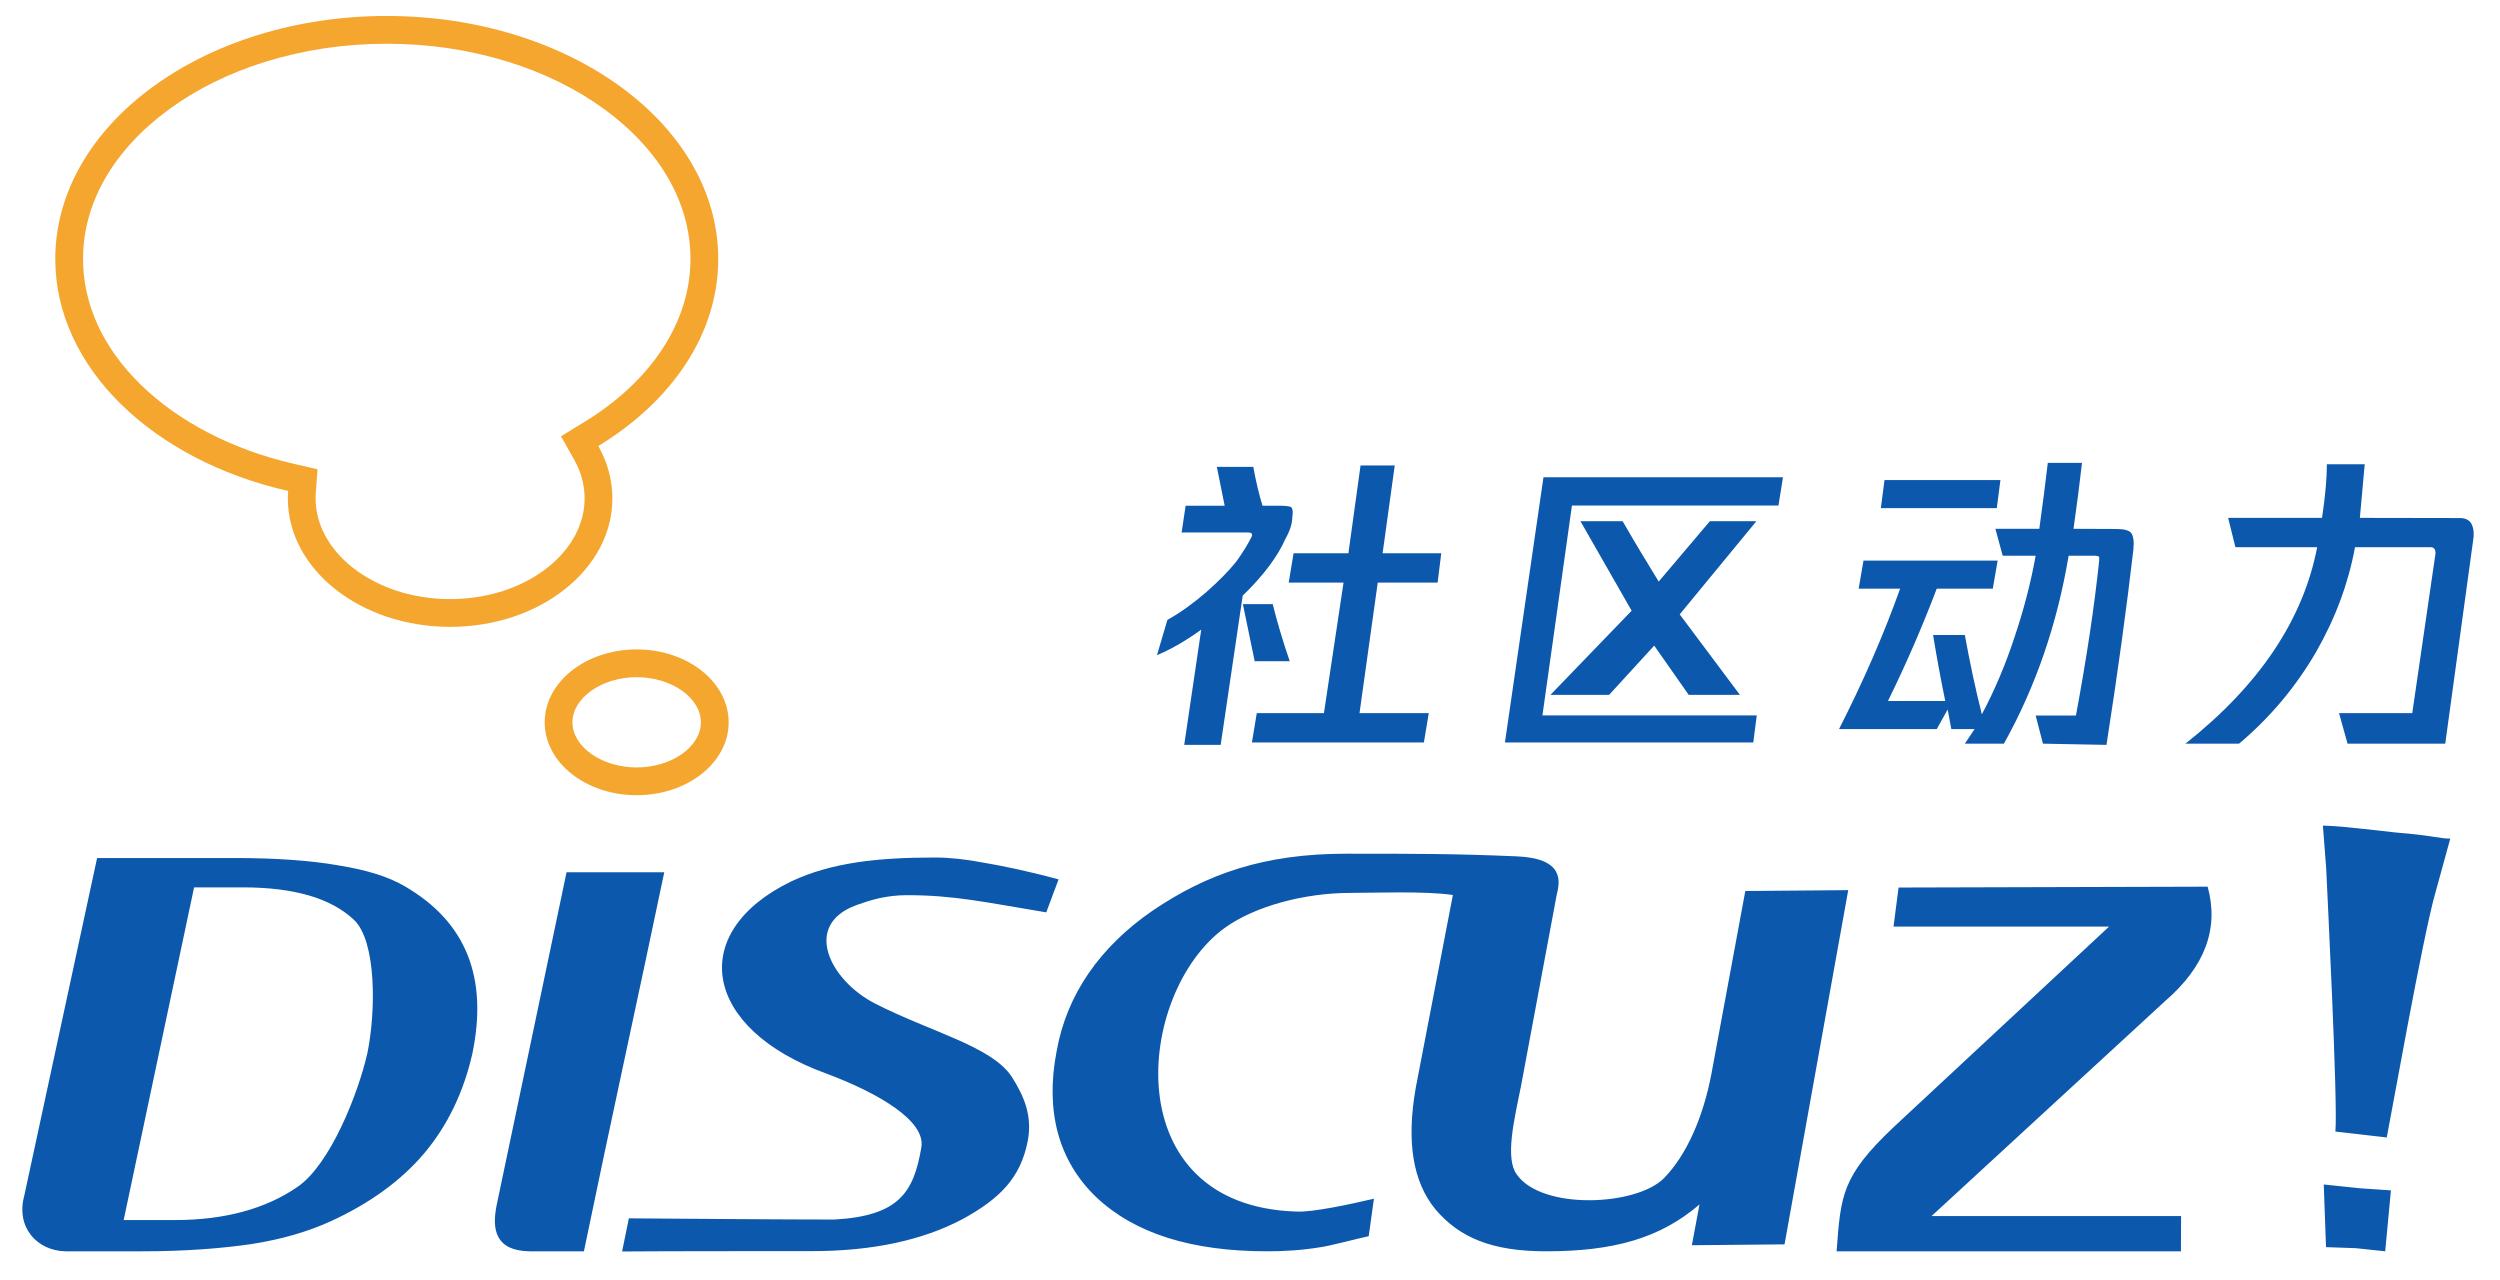
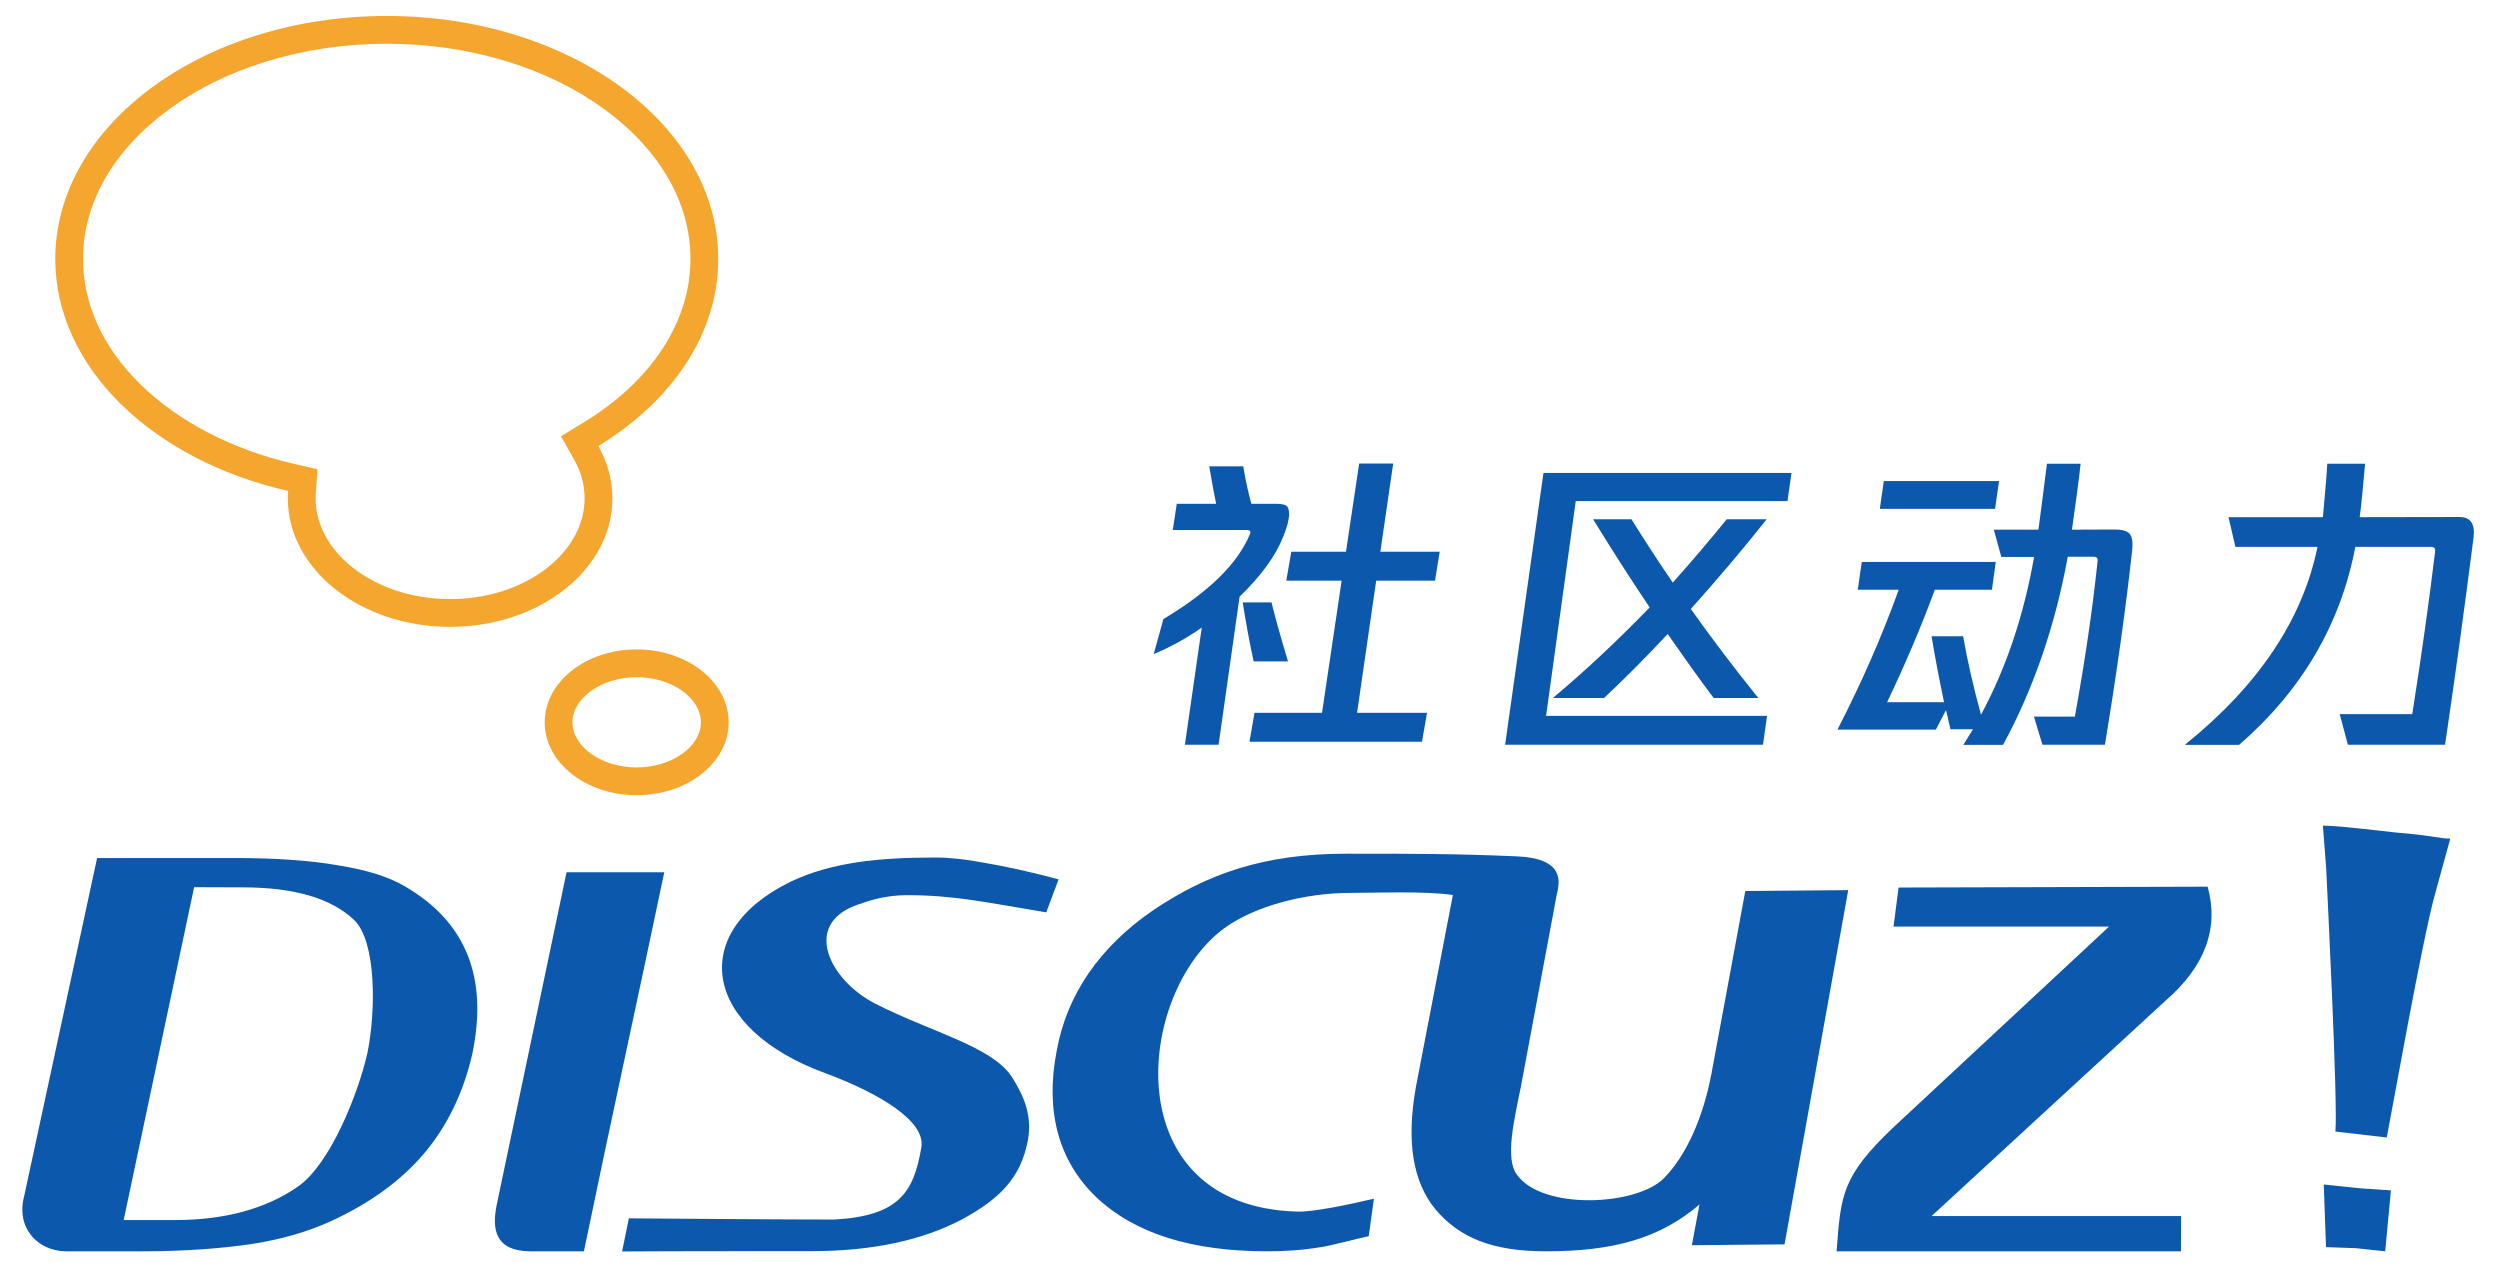
<svg xmlns="http://www.w3.org/2000/svg" viewBox="0 0 1431 737" width="129" height="66">
-   <path d="M107.1 511.2L66.5 703H96c28.7 0 52.5-6.5 70.8-19.2 18.8-13 34.8-53.6 40.1-76.8 5-24.1 5.3-64.5-7.6-76.9-13.4-12.7-34.8-18.8-64.3-18.8h-27.9zm-55.9-16.8h79.6c23.2 0 43.2 1.4 59.3 4.2 16.5 2.7 29 6.5 38.6 12.2 17.6 10.3 29.5 23.3 36 39.5 6.5 16.4 7.2 35.2 2.7 56.9-5 21.9-14.1 41.1-27.6 57.2-13.4 15.9-31.7 29.1-54 39.3-12.7 5.8-28 10.4-45.5 13.1-17.6 2.6-38.7 4.2-63.1 4.2H33c-16.2-.3-28.7-13.6-23.8-31.9l42-194.7zm270.5 8.2H378c-15.5 74.1-31 144.3-46.3 218.4h-31.3c-19.7-.3-21.8-12.5-19-26.5l40.3-191.9zM357.6 702c26.5.2 88.8.7 118.4.7 37.3-2.1 45.7-15.7 50.1-41.4 2.9-15.5-25.1-31.6-54.4-42.6-71.7-25.8-81-81.6-20.4-110.9 23.1-10.8 49.7-13.7 82.5-13.7 8.5 0 17.9 1 27.8 2.9 10.6 1.8 24.7 4.6 43.6 9.7l-7.1 19c-35.2-5.8-52.8-9.9-80.4-9.9-12.1 0-21.5 3-29.2 5.8-31 11.5-15 43.1 10.5 56.4 32.2 16.6 67.5 24.7 79.2 42.4 6.9 10.9 12.1 22.3 9.2 37.2-4.1 20.8-15.6 32.9-37.8 45-22.8 12-51.5 18.3-86.6 18.3-24.5 0-84.1 0-109.3.2l3.9-19.1zm534.6-186.3L871.8 625c-4.2 20.7-9.4 42.5-2.6 51.7 14.3 20.6 68.6 18.3 84.7 2.3 13-13.2 22.7-35 27.5-60.4l19.5-105.2 59.3-.5-36.7 204.1-53.4.5 4.4-23.5c-22.7 19.5-49.5 27-88.4 27-31.7 0-50-8.1-63.7-24.1-13.2-16.1-16.8-39.2-11.4-70.1l21.4-111.1c-15.8-2.4-46.5-1.2-59.3-1.2-25.8 0-54.9 7.5-72.5 20.4-51.2 37.7-62.4 159.9 41.5 163.2 9.2.6 32.9-4.6 42.6-6.9l2.2-.5-3 21.6c-5 1-23.6 5.9-27.6 6.3-10.7 1.8-21.1 2.4-30.8 2.4-43.7 0-76.4-10.2-98.7-31.3-21.7-20.9-29.4-49.5-22.7-84.1 5.8-32.5 24.8-59.9 55.3-80.9 31-21 63.8-32.8 111.6-32.8 39.5 0 62.5 0 97.6 1.5 28.1 1 25.6 14.4 23.6 22.3m197-4.3l178.1-.5c6.6 24-1.4 46-24.6 66l-134.5 123.8H1252l-.1 20.3h-198.4c2.4-32.2 2.9-43.1 32.6-71.3l124.4-115.8h-124.2l2.9-22.5zm263.5 207.8l-17.2-.6-1.3-36.1 21 2.2 17.7 1.2-3.3 35.1-16.9-1.8zm17.8-63.8l-29.6-3.4c1.5-16.1-4.7-137.9-5.3-151.7l-1.9-24.6c8.1.4 6.8 0 42.1 4 21.4 1.7 24.8 3.5 31.3 3.5l-8.5 30.9c-7.1 24.1-26.3 132.7-28.1 141.3M739.9 297.7c.5-2.8.2-4.6-.8-5.6-1.5-.5-3.7-.7-6.7-.7h-9.7c-2-6.5-3.8-14-5.3-22.4h-21l4.5 22.4h-22.5l-2.3 15.4h38.2c2 0 2.7.7 2.3 2.1-2 4.2-5 9.1-9 14.7-4.5 5.6-10.3 11.4-17.2 17.5-7.5 6.5-15 11.9-22.5 16.1l-6 20.3c8-3.3 16.5-8.2 25.5-14.7l-9.8 66.4h21l12.7-86c12-11.6 20.2-22.6 24.7-32.9 2.6-4.6 3.9-8.8 3.9-12.6zm-11.3 50.4h-17.2l6.8 32.9h20.2c-4-11.7-7.3-22.7-9.8-32.9zm97.1-29.3h-33.8l7-50.6h-19.7l-7 50.6h-31.6l-2.8 16.9h31.6l-11.3 75.2h-38.7l-2.8 16.9h99.1l2.8-16.9h-39.9l10.5-75.2h34.5l2.1-16.9zm36.7 109h143.1l2-15.6H884l17-120.9h119l2.6-16.3h-138l-22.2 152.8zm118.1-127.5L951 335.1c-6.9-11.2-13.9-22.8-20.8-34.8h-24.3l29.5 51.6-46.8 48.5h33.8l26-28.4 19.9 28.4h29.5L963.1 354l44.2-53.7h-26.8zm209.5 4.4c1.9-13.1 3.5-25.8 4.9-38h-19.7c-1.4 12.2-3.1 24.9-4.9 38H1145l4.2 15.5h19c-2.8 15.5-6.8 30.9-12 46.4-5.2 15.9-11.5 30.9-19 45-3.8-15-7-30.2-9.8-45.7h-18.3c1.9 11.7 4.2 24.4 7 38h-33c10.8-22 20.1-43.6 28.1-64.7h32.3l2.8-16.2H1069l-2.8 16.2h23.9c-9.4 26.3-21.1 53.2-35.2 80.9h56.3l6.3-11.3 2.1 11.3h13.4l-5.6 8.4h22.5c18.3-32.8 30.7-68.9 37.3-108.3h14.8c1.4 0 2.3.2 2.8.7v2.1c-2.8 26.7-7.3 56.5-13.4 89.3h-23.2l4.2 16.2 36.6.7c6.6-42.2 11.7-79.7 15.5-112.5.5-4.7 0-8-1.4-9.8-1.4-1.4-4.2-2.1-8.4-2.1l-24.7-.1zm-108.9-28.1l-2.1 16.2h66.8l2.1-16.2h-66.8zm273.9 21.8l2.8-30.9H1336c0 8-.9 18.3-2.8 30.9h-54.1l4.2 16.9h47.1c-8 41.7-33.3 79.5-75.9 113.2h30.9c17.8-15 32.6-32.6 44.3-52.7 11.3-19.7 18.7-39.8 22.5-60.5h43.6c1.9 0 2.8 1.2 2.8 3.5l-13.4 92.1H1343l4.9 17.6h56.3l16.2-118.1c.5-3.7 0-6.8-1.4-9.1-1.4-1.9-3.5-2.8-6.3-2.8l-57.7-.1z" fill="#0b58ad" />
+   <path d="M107.1 511.2L66.5 703H96c28.7 0 52.5-6.5 70.8-19.2 18.8-13 34.8-53.6 40.1-76.8 5-24.1 5.3-64.5-7.6-76.9-13.4-12.7-34.8-18.8-64.3-18.8l-27.9-.1zm-55.9-16.8h79.6c23.2 0 43.2 1.4 59.3 4.2 16.5 2.7 29 6.5 38.6 12.2 17.6 10.3 29.5 23.3 36 39.5 6.5 16.4 7.2 35.2 2.7 56.9-5 21.9-14.1 41.1-27.6 57.2-13.4 15.9-31.7 29.1-54 39.3-12.7 5.8-28 10.4-45.5 13.1-17.6 2.6-38.7 4.2-63.1 4.2H33c-16.2-.3-28.7-13.6-23.8-31.9l42-194.7zm270.5 8.2H378c-15.5 74.1-31 144.3-46.3 218.4h-31.3c-19.7-.3-21.8-12.5-19-26.5l40.3-191.9zM357.6 702c26.5.2 88.8.7 118.4.7 37.3-2.1 45.7-15.7 50.1-41.4 2.9-15.5-25.1-31.6-54.4-42.6-71.7-25.8-81-81.6-20.4-110.9 23.1-10.8 49.7-13.7 82.5-13.7 8.5 0 17.9 1 27.8 2.9 10.6 1.8 24.7 4.6 43.6 9.7l-7.1 19c-35.2-5.8-52.8-9.9-80.4-9.9-12.1 0-21.5 3-29.2 5.8-31 11.5-15 43.1 10.5 56.4 32.2 16.6 67.5 24.7 79.2 42.4 6.9 10.9 12.1 22.3 9.2 37.2-4.1 20.8-15.6 32.9-37.8 45-22.8 12-51.5 18.3-86.6 18.3-24.5 0-84.1 0-109.3.2l3.9-19.1zm534.6-186.3L871.8 625c-4.2 20.7-9.4 42.5-2.6 51.7 14.3 20.6 68.6 18.3 84.7 2.3 13-13.2 22.7-35 27.5-60.4l19.5-105.2 59.3-.5-36.7 204.1-53.4.5 4.4-23.5c-22.7 19.5-49.5 27-88.4 27-31.7 0-50-8.1-63.7-24.1-13.2-16.1-16.8-39.2-11.4-70.1l21.4-111.1c-15.8-2.4-46.5-1.2-59.3-1.2-25.8 0-54.9 7.5-72.5 20.4-51.2 37.7-62.4 159.9 41.5 163.2 9.2.6 32.9-4.6 42.6-6.9l2.2-.5-3 21.6c-5 1-23.6 5.9-27.6 6.3-10.7 1.8-21.1 2.4-30.8 2.4-43.7 0-76.4-10.2-98.7-31.3-21.7-20.9-29.4-49.5-22.7-84.1 5.8-32.5 24.8-59.9 55.3-80.9 31-21 63.8-32.8 111.6-32.8 39.5 0 62.5 0 97.6 1.5 28.1 1 25.6 14.4 23.6 22.3m197-4.3l178.1-.5c6.6 24-1.4 46-24.6 66l-134.5 123.8H1252l-.1 20.3h-198.4c2.4-32.2 2.9-43.1 32.6-71.3l124.4-115.8h-124.2l2.9-22.5zm263.5 207.8l-17.2-.6-1.3-36.1 21 2.2 17.7 1.2-3.3 35.1-16.9-1.8zm17.8-63.8l-29.6-3.4c1.5-16.1-4.7-137.9-5.3-151.7l-1.9-24.6c8.1.4 6.8 0 42.1 4 21.4 1.7 24.8 3.5 31.3 3.5l-8.5 30.9c-7.1 24.1-26.3 132.7-28.1 141.3m-661-311.6l-12.1 85.3H678l9.7-67.5c-8.6 6.1-17.9 11.2-27.7 15.3l5.6-20.2c26.2-15.6 42.8-31.9 49.9-49 .6-1.6 0-2.3-1.8-2.3H671l2.3-15.1H696c-1-4.6-2.3-11.8-4-21.6h19.6c1.4 8.4 3 15.6 4.7 21.6h14.2c3 0 5 .4 5.9 1.1 1.1.7 1.6 2.3 1.6 4.9 0 3.1-1.1 7.4-3.4 13-4.3 11-12.7 22.5-25.1 34.5zm8.1 37.3c-2.3-10.6-4.4-21.9-6.3-34h16.6c1.6 6.7 4.7 18.1 9.5 34h-19.8zm70.6-46.5l-11 76.1h40.3l-2.9 16.7h-99.4l2.9-16.7H757l11.3-76.1h-31.9l2.9-16.7h31.5l7.6-50.8H798l-7.4 50.8h34.2l-2.7 16.7h-33.9zm237-45.9h-122l-17.1 123.8h127.3l-2.3 16.6H862.5l22.1-156.6h142.9l-2.3 16.2zm-12 10.5c-13.7 17.3-28.3 34.5-43.7 51.7 11.8 16.6 24.7 33.7 38.9 51.3h-25.7c-6.5-8.5-15.3-20.8-26.5-36.9-12.7 13.6-25 25.9-36.7 36.9H890c18.4-15.4 37-32.8 55.8-52.2-10.6-15.7-21.4-32.6-32.6-50.8h22.1c7.6 12.2 15.5 24.4 23.8 36.5 10.9-12.2 21.3-24.4 31.1-36.5h23zm200.5 5.9c4.2 0 7 .8 8.5 2.3 1.6 1.7 2.1 4.9 1.6 9.7-3.6 32.9-8.8 70.2-15.7 112h-36l-4.9-16.2h23.6c5.9-32.8 10.3-62.7 13.1-89.8.1-1.6-.7-2.3-2.3-2.3h-14.9c-7.3 39.8-19.7 76-37.3 108.4h-22.9l5.6-9h-13l-1.3-5.6c-.5-2.4-.9-4.2-1.3-5.4l-5.8 11.2H1054c14.2-27.6 25.9-54.5 35.3-80.6h-23.6l2.3-16h77.2l-2.2 16h-32.9c-7.8 21.2-17 42.8-27.5 64.8h32.8c-2.9-13.9-5.3-26.6-7.2-38h18.2c2.6 14.9 6.1 29.9 10.3 45.2 14.4-26.6 24.6-56.9 30.6-90.9h-18.9l-4.3-15.7h25.7c1.1-8 2.7-20.7 4.9-38h19.4c-1.1 10.1-2.8 22.7-5 38l24.6-.1zm-68.9-11.9h-66.4l2.3-16h66.4l-2.3 16zm267.6 4.7c6.4 0 9.1 4 8.1 11.9-5.6 43.7-11.1 83.5-16.4 119.3h-56l-4.7-17.6h41.8c5.3-33.8 9.7-64.9 13.1-93.2.4-2.2-.4-3.2-2.3-3.2h-43.6c-8.6 44.9-31 82.9-67 114.1h-31.3c42.4-34.1 67.9-72.1 76.5-114.1h-47.3l-4-17.1h54.4c1.4-15.2 2.3-25.5 2.5-30.8h21.8c-1.1 13.1-2.1 23.3-3.1 30.8l57.5-.1z" fill="#0b58ad" />
  <path d="M218.1 25.2c24.2 0 47.6 3.5 69.6 10.3 21 6.5 39.9 15.8 56 27.6 31.9 23.4 49.4 53.9 49.4 86.1 0 36.1-22.4 70.4-61.4 94.1l-13.2 8.1 7.6 13.5c4 7.1 6 14.6 6 22.3 0 14.8-7.6 28.9-21.3 39.8-14.8 11.7-34.8 18.2-56.2 18.2s-41.3-6.5-56.2-18.2c-13.7-10.9-21.3-25-21.3-39.8 0-1 0-2.1.1-3.1l1-13.7-13.4-3.1c-35.2-8-66.7-24.3-88.6-45.8-21.7-21.2-33.1-46.3-33.1-72.3 0-32.2 17.5-62.7 49.4-86.1 16.1-11.8 34.9-21.1 56-27.6 22-6.8 45.4-10.3 69.6-10.3m0-16c-105.5 0-191 62.7-191 140 0 62.8 56.4 116 134.2 133.7-.1 1.4-.2 2.9-.2 4.3 0 40.9 41.9 74 93.5 74s93.5-33.1 93.5-74c0-10.8-2.9-21-8.1-30.2 42.2-25.7 69.1-64.4 69.1-107.8 0-77.3-85.5-140-191-140zm144 381c20.1 0 37 11.9 37 26s-16.9 26-37 26-37-11.9-37-26 16.9-26 37-26m0-16c-29.3 0-53 18.8-53 42s23.7 42 53 42 53-18.8 53-42-23.7-42-53-42z" fill="#f4a62f" />
</svg>
